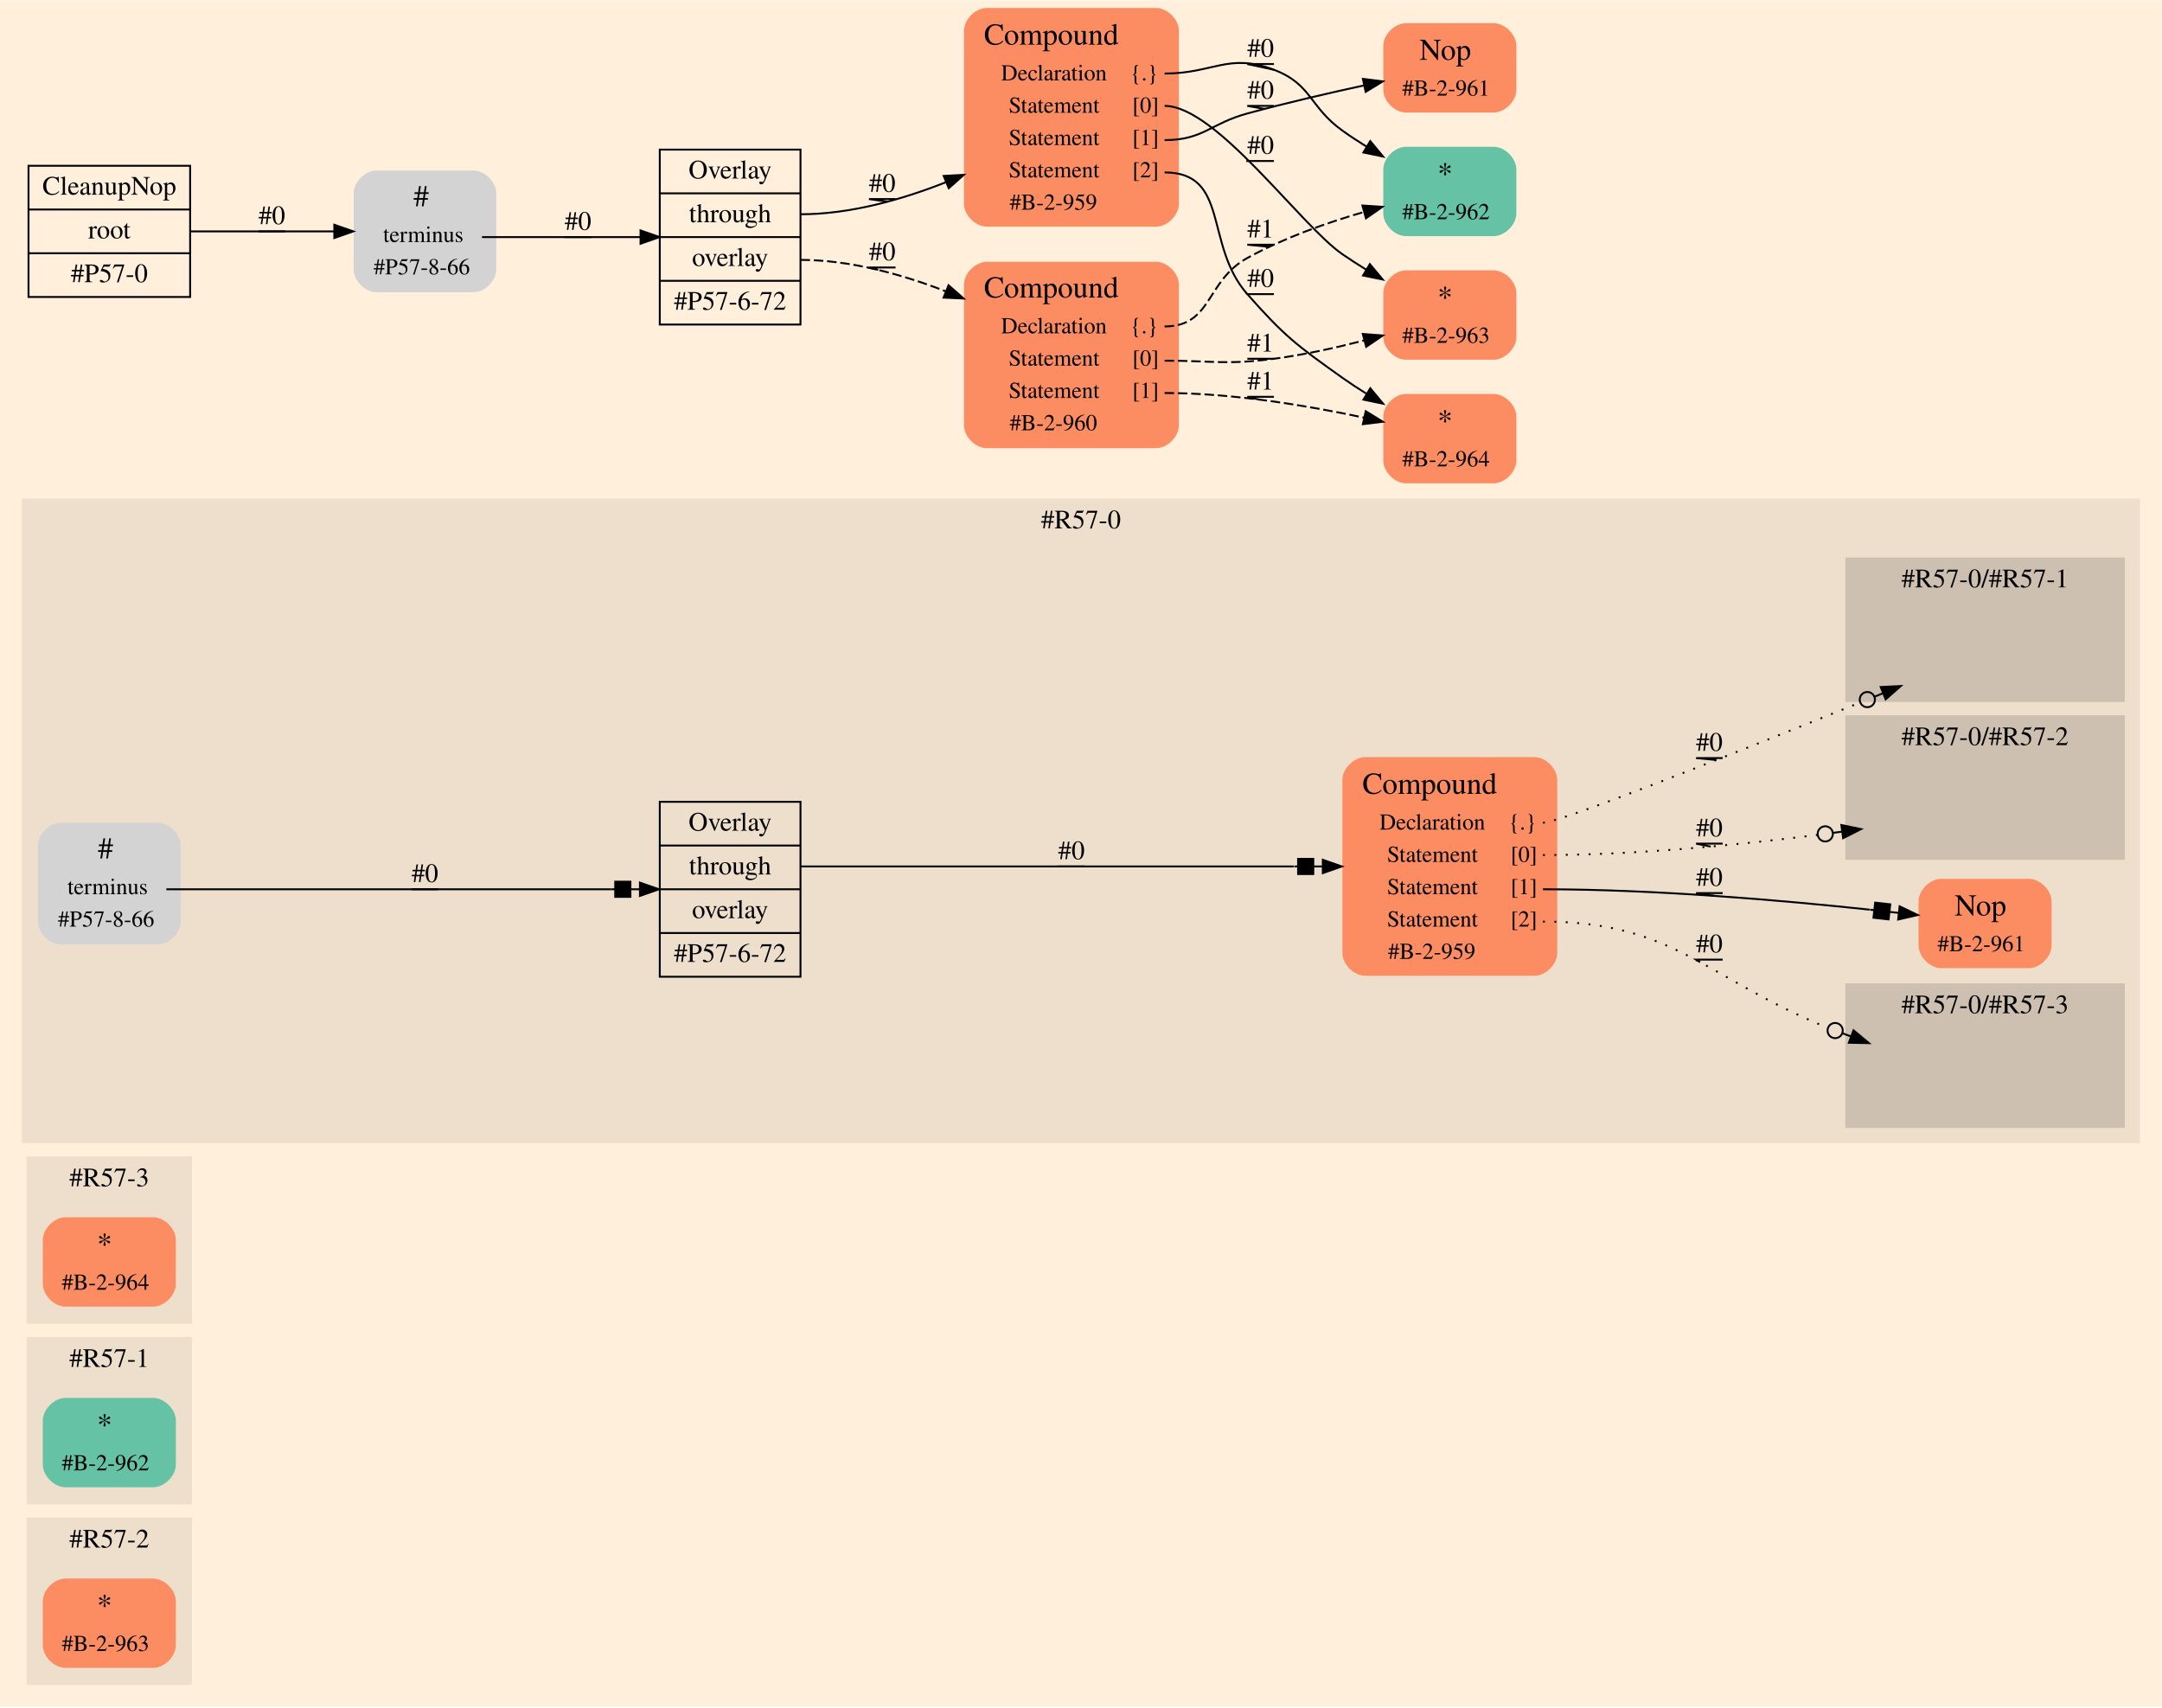
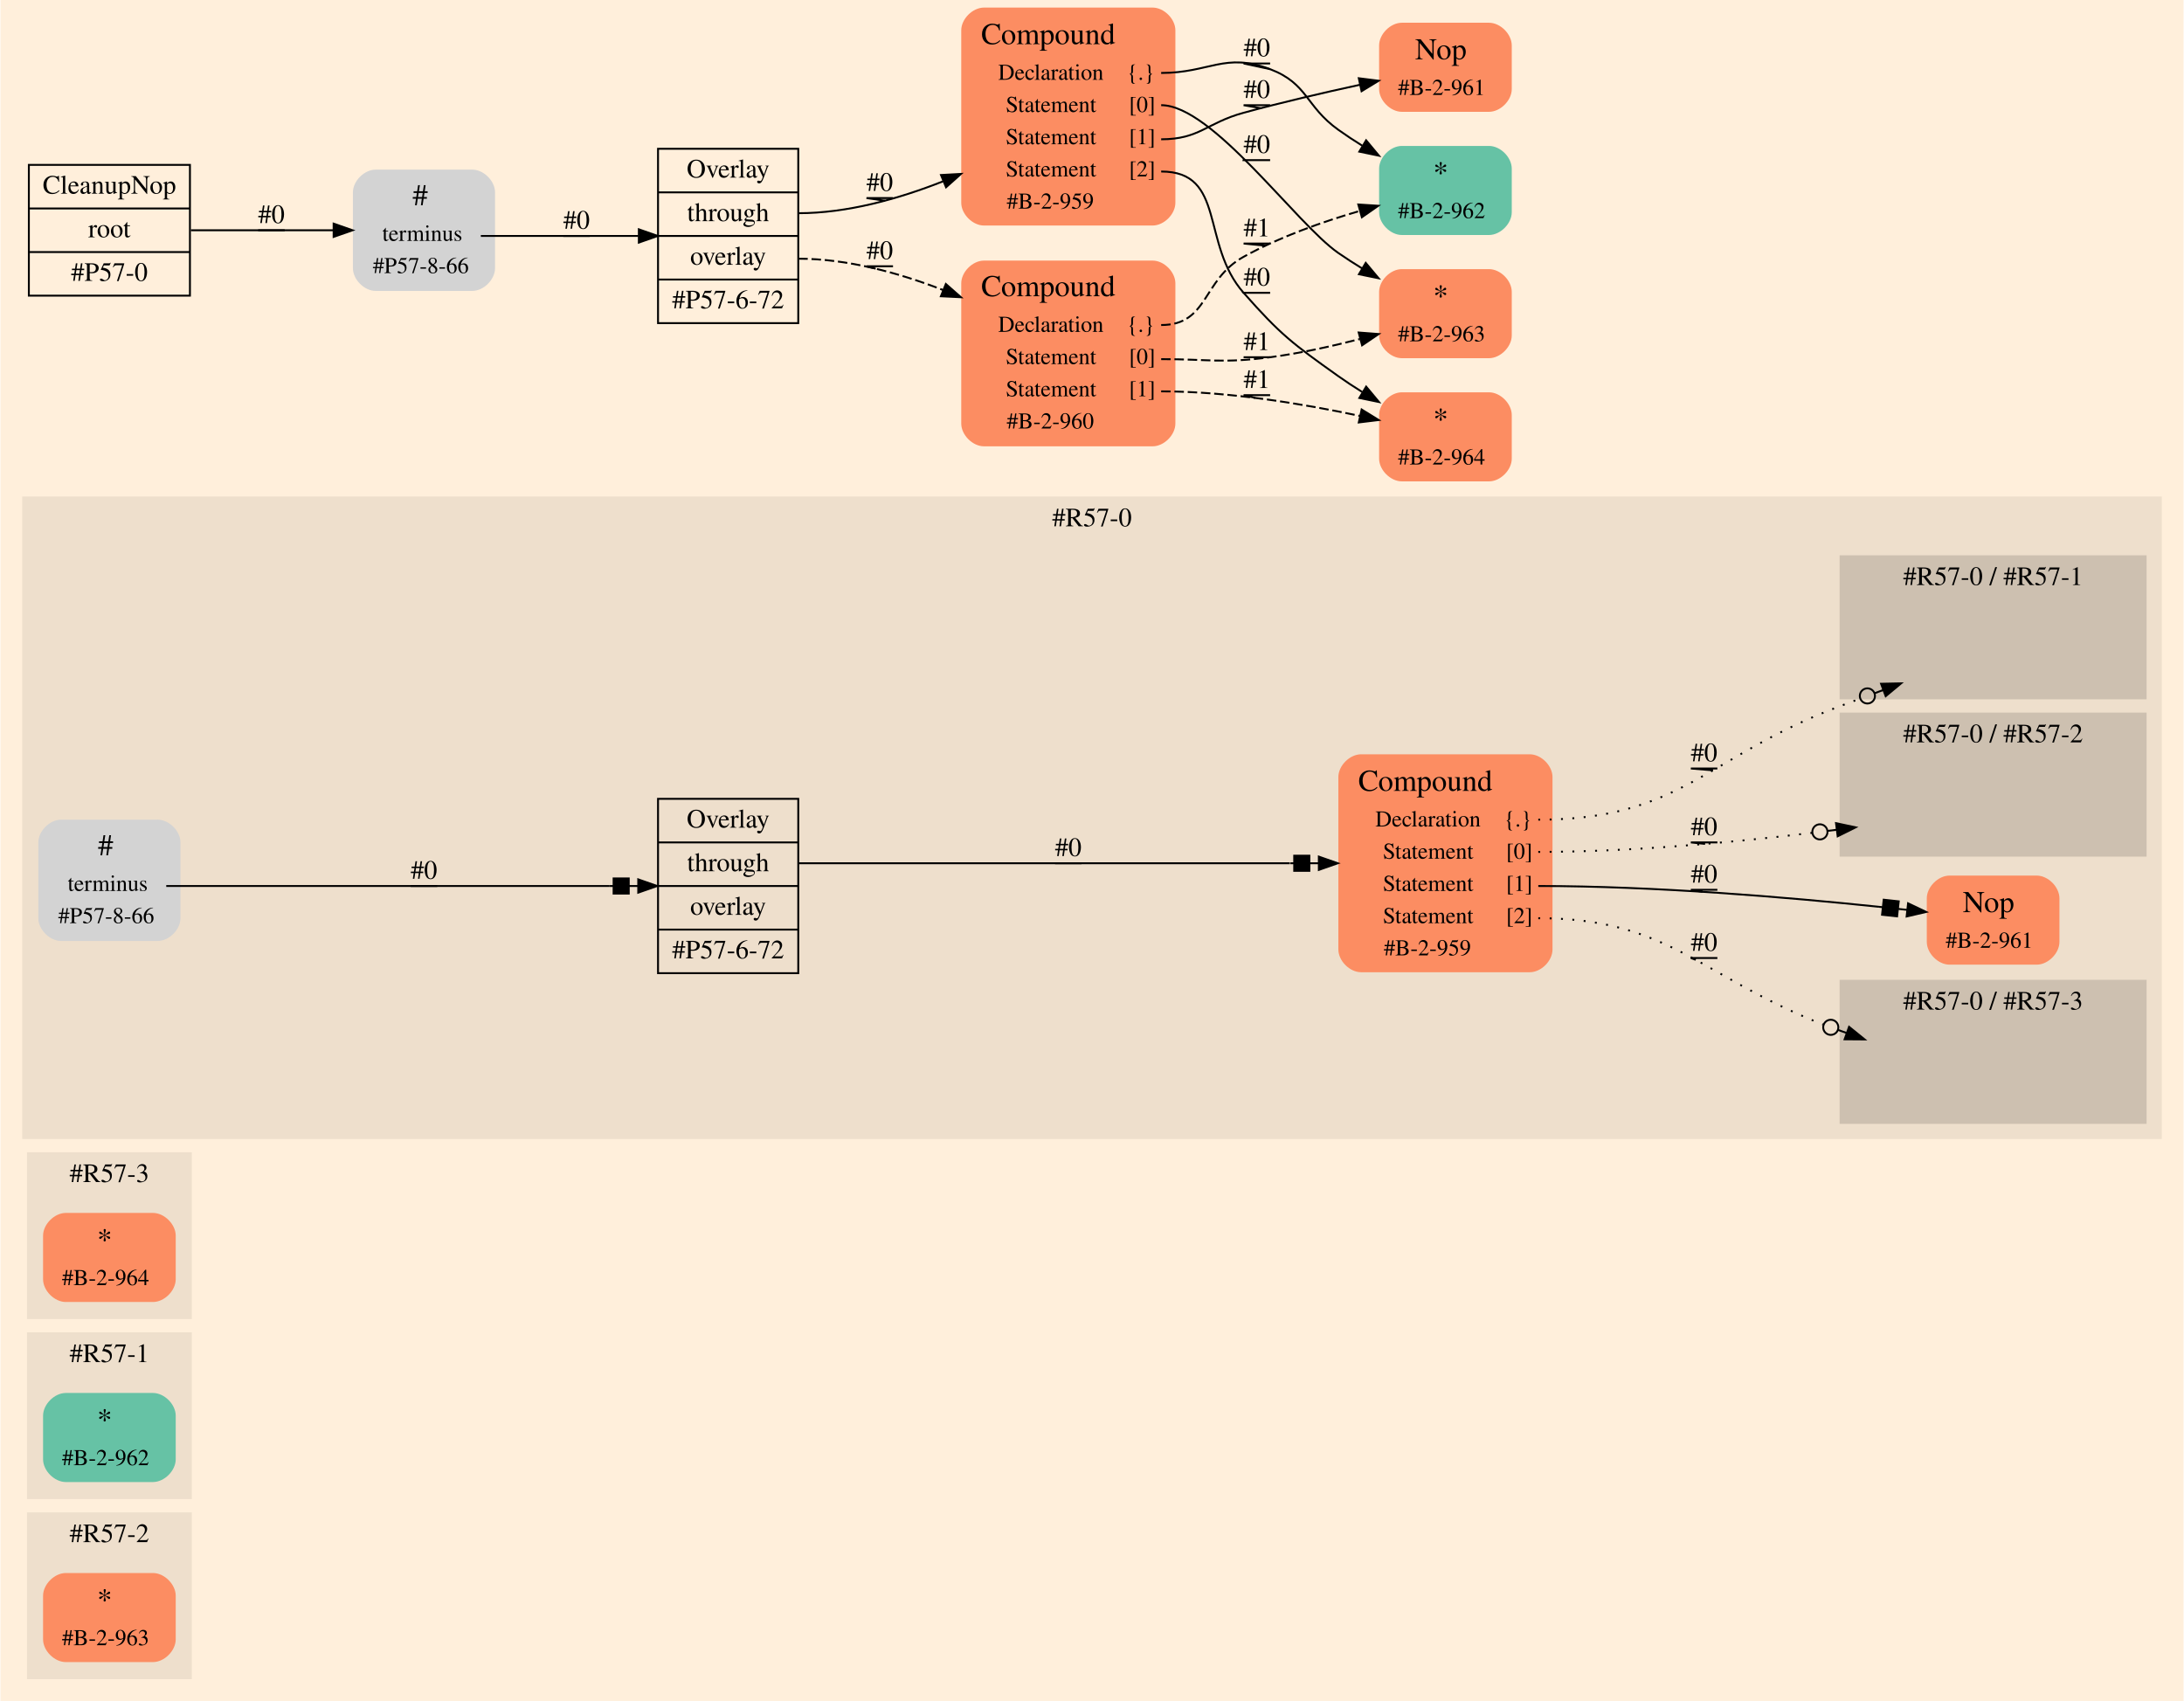
- <svg xmlns="http://www.w3.org/2000/svg" width="1008pt" height="796pt" viewBox="0.00 0.00 1008.00 795.67">
-   <g id="graph0" class="graph" transform="scale(.8865 .8865) rotate(0) translate(4 893.5)">
-     <polygon fill="#ffefdb" stroke="transparent" points="-4,4 -4,-893.5 1133,-893.5 1133,4 -4,4" />
+ <svg xmlns="http://www.w3.org/2000/svg" width="1008pt" height="785pt" viewBox="0.00 0.00 1008.00 785.31">
+   <g id="graph0" class="graph" transform="scale(.875 .875) rotate(0) translate(4 893.5)">
+     <polygon fill="#ffefdb" stroke="transparent" points="-4,4 -4,-893.5 1148,-893.5 1148,4 -4,4" />
    <g id="clust1" class="cluster">
      <polygon fill="#eedfcc" stroke="#eedfcc" points="10.5,-8 10.5,-95 96.5,-95 96.5,-8 10.5,-8" />
      <text text-anchor="middle" x="53.5" y="-79.8" font-family="Times,serif" font-size="14.00" fill="#000000">#R57-2</text>
    </g>
    <g id="clust2" class="cluster">
      <polygon fill="#eedfcc" stroke="#eedfcc" points="10.5,-103 10.5,-190 96.5,-190 96.5,-103 10.5,-103" />
      <text text-anchor="middle" x="53.5" y="-174.8" font-family="Times,serif" font-size="14.00" fill="#000000">#R57-1</text>
    </g>
    <g id="clust3" class="cluster">
      <polygon fill="#eedfcc" stroke="#eedfcc" points="10.5,-198 10.5,-285 96.5,-285 96.5,-198 10.5,-198" />
      <text text-anchor="middle" x="53.5" y="-269.8" font-family="Times,serif" font-size="14.00" fill="#000000">#R57-3</text>
    </g>
    <g id="clust4" class="cluster">
-       <polygon fill="#eedfcc" stroke="#eedfcc" points="8,-293 8,-631 1121,-631 1121,-293 8,-293" />
-       <text text-anchor="middle" x="564.5" y="-615.8" font-family="Times,serif" font-size="14.00" fill="#000000">#R57-0</text>
+       <polygon fill="#eedfcc" stroke="#eedfcc" points="8,-293 8,-631 1136,-631 1136,-293 8,-293" />
+       <text text-anchor="middle" x="572" y="-615.8" font-family="Times,serif" font-size="14.00" fill="#000000">#R57-0</text>
    </g>
    <g id="clust5" class="cluster">
-       <polygon fill="#cdc0b0" stroke="#cdc0b0" points="967,-301 967,-376 1113,-376 1113,-301 967,-301" />
-       <text text-anchor="middle" x="1040" y="-360.8" font-family="Times,serif" font-size="14.00" fill="#000000">#R57-0/#R57-3</text>
+       <polygon fill="#cdc0b0" stroke="#cdc0b0" points="967,-301 967,-376 1128,-376 1128,-301 967,-301" />
+       <text text-anchor="middle" x="1047.5" y="-360.8" font-family="Times,serif" font-size="14.00" fill="#000000">#R57-0 / #R57-3</text>
    </g>
    <g id="clust6" class="cluster">
-       <polygon fill="#cdc0b0" stroke="#cdc0b0" points="967,-525 967,-600 1113,-600 1113,-525 967,-525" />
-       <text text-anchor="middle" x="1040" y="-584.8" font-family="Times,serif" font-size="14.00" fill="#000000">#R57-0/#R57-1</text>
+       <polygon fill="#cdc0b0" stroke="#cdc0b0" points="967,-525 967,-600 1128,-600 1128,-525 967,-525" />
+       <text text-anchor="middle" x="1047.5" y="-584.8" font-family="Times,serif" font-size="14.00" fill="#000000">#R57-0 / #R57-1</text>
    </g>
    <g id="clust7" class="cluster">
-       <polygon fill="#cdc0b0" stroke="#cdc0b0" points="967,-442 967,-517 1113,-517 1113,-442 967,-442" />
-       <text text-anchor="middle" x="1040" y="-501.8" font-family="Times,serif" font-size="14.00" fill="#000000">#R57-0/#R57-2</text>
+       <polygon fill="#cdc0b0" stroke="#cdc0b0" points="967,-442 967,-517 1128,-517 1128,-442 967,-442" />
+       <text text-anchor="middle" x="1047.5" y="-501.8" font-family="Times,serif" font-size="14.00" fill="#000000">#R57-0 / #R57-2</text>
    </g>
    <g id="node1" class="node">
      <path fill="#fc8d62" stroke="transparent" d="M76.5,-63.5C76.5,-63.5 30.5,-63.5 30.5,-63.5 24.5,-63.5 18.5,-57.5 18.5,-51.5 18.5,-51.5 18.5,-28.5 18.5,-28.5 18.5,-22.5 24.5,-16.5 30.5,-16.5 30.5,-16.5 76.5,-16.5 76.5,-16.5 82.5,-16.5 88.5,-22.5 88.5,-28.5 88.5,-28.5 88.5,-51.5 88.5,-51.5 88.5,-57.5 82.5,-63.5 76.5,-63.5" />
      <text text-anchor="start" x="47" y="-44.2" font-family="Times,serif" font-size="16.00" fill="#000000">*</text>
      <text text-anchor="start" x="28.5" y="-25.4" font-family="Times,serif" font-size="12.00" fill="#000000">#B-2-963</text>
    </g>
    <g id="node2" class="node">
      <path fill="#66c2a5" stroke="transparent" d="M76.5,-158.5C76.5,-158.5 30.5,-158.5 30.5,-158.5 24.5,-158.5 18.5,-152.5 18.5,-146.5 18.5,-146.5 18.5,-123.5 18.5,-123.5 18.5,-117.5 24.5,-111.5 30.5,-111.5 30.5,-111.5 76.5,-111.5 76.5,-111.5 82.5,-111.5 88.5,-117.5 88.5,-123.5 88.5,-123.5 88.5,-146.5 88.5,-146.5 88.5,-152.5 82.5,-158.5 76.5,-158.5" />
      <text text-anchor="start" x="47" y="-139.2" font-family="Times,serif" font-size="16.00" fill="#000000">*</text>
      <text text-anchor="start" x="28.5" y="-120.4" font-family="Times,serif" font-size="12.00" fill="#000000">#B-2-962</text>
    </g>
    <g id="node3" class="node">
      <path fill="#fc8d62" stroke="transparent" d="M76.5,-253.5C76.5,-253.5 30.5,-253.5 30.5,-253.5 24.5,-253.5 18.5,-247.5 18.5,-241.5 18.5,-241.5 18.5,-218.5 18.5,-218.5 18.5,-212.5 24.5,-206.5 30.5,-206.5 30.5,-206.5 76.5,-206.5 76.5,-206.5 82.5,-206.5 88.5,-212.5 88.5,-218.5 88.5,-218.5 88.5,-241.5 88.5,-241.5 88.5,-247.5 82.5,-253.5 76.5,-253.5" />
      <text text-anchor="start" x="47" y="-234.2" font-family="Times,serif" font-size="16.00" fill="#000000">*</text>
      <text text-anchor="start" x="28.5" y="-215.4" font-family="Times,serif" font-size="12.00" fill="#000000">#B-2-964</text>
    </g>
    <g id="node4" class="node">
-       <path fill="#fc8d62" stroke="transparent" d="M1063,-431.5C1063,-431.5 1017,-431.5 1017,-431.5 1011,-431.5 1005,-425.5 1005,-419.5 1005,-419.5 1005,-396.5 1005,-396.5 1005,-390.5 1011,-384.5 1017,-384.5 1017,-384.5 1063,-384.5 1063,-384.5 1069,-384.5 1075,-390.5 1075,-396.5 1075,-396.5 1075,-419.5 1075,-419.5 1075,-425.5 1069,-431.5 1063,-431.5" />
-       <text text-anchor="start" x="1024" y="-412.2" font-family="Times,serif" font-size="16.00" fill="#000000">Nop</text>
-       <text text-anchor="start" x="1015" y="-393.4" font-family="Times,serif" font-size="12.00" fill="#000000">#B-2-961</text>
+       <path fill="#fc8d62" stroke="transparent" d="M1070.5,-431.5C1070.5,-431.5 1024.5,-431.5 1024.5,-431.5 1018.5,-431.5 1012.5,-425.5 1012.5,-419.5 1012.5,-419.5 1012.5,-396.5 1012.5,-396.5 1012.5,-390.5 1018.5,-384.5 1024.5,-384.5 1024.5,-384.5 1070.5,-384.5 1070.5,-384.5 1076.5,-384.5 1082.5,-390.5 1082.5,-396.5 1082.5,-396.5 1082.5,-419.5 1082.5,-419.5 1082.5,-425.5 1076.5,-431.5 1070.5,-431.5" />
+       <text text-anchor="start" x="1031.5" y="-412.2" font-family="Times,serif" font-size="16.00" fill="#000000">Nop</text>
+       <text text-anchor="start" x="1022.5" y="-393.4" font-family="Times,serif" font-size="12.00" fill="#000000">#B-2-961</text>
    </g>
    <g id="node5" class="node">
      <path fill="#fc8d62" stroke="transparent" d="M803,-495.5C803,-495.5 714,-495.5 714,-495.5 708,-495.5 702,-489.5 702,-483.5 702,-483.5 702,-392.5 702,-392.5 702,-386.5 708,-380.5 714,-380.5 714,-380.5 803,-380.5 803,-380.5 809,-380.5 815,-386.5 815,-392.5 815,-392.5 815,-483.5 815,-483.5 815,-489.5 809,-495.5 803,-495.5" />
      <text text-anchor="start" x="712.5" y="-476.2" font-family="Times,serif" font-size="16.00" fill="#000000">Compound</text>
      <text text-anchor="start" x="721.5" y="-457.4" font-family="Times,serif" font-size="12.00" fill="#000000">Declaration</text>
      <text text-anchor="start" x="789.5" y="-457.4" font-family="Times,serif" font-size="12.00" fill="#000000">{.}</text>
      <text text-anchor="start" x="725.5" y="-440.4" font-family="Times,serif" font-size="12.00" fill="#000000">Statement</text>
      <text text-anchor="start" x="790.5" y="-440.4" font-family="Times,serif" font-size="12.00" fill="#000000">[0]</text>
      <text text-anchor="start" x="725.5" y="-423.4" font-family="Times,serif" font-size="12.00" fill="#000000">Statement</text>
      <text text-anchor="start" x="790.5" y="-423.4" font-family="Times,serif" font-size="12.00" fill="#000000">[1]</text>
      <text text-anchor="start" x="725.5" y="-406.4" font-family="Times,serif" font-size="12.00" fill="#000000">Statement</text>
      <text text-anchor="start" x="790.5" y="-406.4" font-family="Times,serif" font-size="12.00" fill="#000000">[2]</text>
      <text text-anchor="start" x="726" y="-389.4" font-family="Times,serif" font-size="12.00" fill="#000000">#B-2-959</text>
    </g>
    <g id="edge14" class="edge">
-       <path fill="none" stroke="#000000" d="M807.5,-426C866.049,-426 932.644,-420.256 979.511,-415.257" />
-       <polygon fill="#000000" stroke="#000000" points="995.066,-417.039 1004.615,-412.449 994.288,-410.083 995.066,-417.039" />
-       <polyline fill="none" stroke="#000000" points="994.677,-413.561 989.708,-414.117 " />
-       <polygon fill="#000000" stroke="#000000" points="989.264,-410.142 990.153,-418.092 982.202,-418.981 981.313,-411.031 989.264,-410.142" />
-       <polyline fill="none" stroke="#000000" points="981.758,-415.006 979.77,-415.228 " />
+       <path fill="none" stroke="#000000" d="M807.5,-426C868.878,-426 938.838,-420.074 987.323,-415.022" />
+       <polygon fill="#000000" stroke="#000000" points="1002.622,-416.875 1012.184,-412.311 1001.863,-409.916 1002.622,-416.875" />
+       <polyline fill="none" stroke="#000000" points="1002.243,-413.395 997.272,-413.937 " />
+       <polygon fill="#000000" stroke="#000000" points="996.838,-409.961 997.706,-417.914 989.753,-418.781 988.886,-410.828 996.838,-409.961" />
+       <polyline fill="none" stroke="#000000" points="989.319,-414.804 987.331,-415.021 " />
      <text text-anchor="middle" x="895" y="-427.8" font-family="Times,serif" font-size="14.00" fill="#000000">#0</text>
-       <polyline fill="none" stroke="#000000" points="902,-424 888,-424 897.93,-422.5 " />
+       <polyline fill="none" stroke="#000000" points="902,-424 888,-424 894.163,-422.935 " />
    </g>
    <g id="node8" class="node">
</g>
    <g id="edge15" class="edge">
-       <path fill="none" stroke="#000000" stroke-dasharray="1,5" d="M807.5,-409C876.138,-409 892.443,-379.659 957.197,-353.16" />
-       <polygon fill="#000000" stroke="#000000" points="970.808,-351.83 978.96,-345.063 968.367,-345.269 970.808,-351.83" />
-       <polyline fill="none" stroke="#000000" points="969.587,-348.55 964.901,-350.293 " />
-       <ellipse fill="none" stroke="#000000" cx="961.152" cy="-351.688" rx="4" ry="4" />
-       <text text-anchor="middle" x="895" y="-392.8" font-family="Times,serif" font-size="14.00" fill="#000000">#0</text>
-       <polyline fill="none" stroke="#000000" points="902,-389 888,-389 890.126,-387.675 " />
+       <path fill="none" stroke="#000000" stroke-dasharray="1,5" d="M807.5,-409C876.138,-409 892.19,-378.893 957.695,-352.922" />
+       <polygon fill="#000000" stroke="#000000" points="971.491,-351.699 979.725,-345.033 969.13,-345.109 971.491,-351.699" />
+       <polyline fill="none" stroke="#000000" points="970.311,-348.404 965.603,-350.09 " />
+       <ellipse fill="none" stroke="#000000" cx="961.837" cy="-351.438" rx="4" ry="4" />
+       <text text-anchor="middle" x="895" y="-391.8" font-family="Times,serif" font-size="14.00" fill="#000000">#0</text>
+       <polyline fill="none" stroke="#000000" points="902,-388 888,-388 890.594,-387.054 " />
    </g>
    <g id="node9" class="node">
</g>
    <g id="edge12" class="edge">
-       <path fill="none" stroke="#000000" stroke-dasharray="1,5" d="M807.5,-461C816.34,-461 908.599,-497.659 974.197,-524.184" />
-       <polygon fill="#000000" stroke="#000000" points="985.102,-532.382 995.685,-532.895 987.732,-525.895 985.102,-532.382" />
-       <polyline fill="none" stroke="#000000" points="986.418,-529.138 981.784,-527.26 " />
-       <ellipse fill="none" stroke="#000000" cx="978.077" cy="-525.757" rx="4" ry="4" />
-       <text text-anchor="middle" x="895" y="-498.8" font-family="Times,serif" font-size="14.00" fill="#000000">#0</text>
-       <polyline fill="none" stroke="#000000" points="902,-495 888,-495 898.667,-493.995 " />
+       <path fill="none" stroke="#000000" stroke-dasharray="1,5" d="M807.5,-461C883.239,-461 896.07,-494.442 967,-521 970.391,-522.27 973.864,-523.569 977.371,-524.88" />
+       <polygon fill="#000000" stroke="#000000" points="988.37,-532.721 998.963,-532.939 990.818,-526.163 988.37,-532.721" />
+       <polyline fill="none" stroke="#000000" points="989.594,-529.442 984.91,-527.694 " />
+       <ellipse fill="none" stroke="#000000" cx="981.163" cy="-526.295" rx="4" ry="4" />
+       <text text-anchor="middle" x="895" y="-491.8" font-family="Times,serif" font-size="14.00" fill="#000000">#0</text>
+       <polyline fill="none" stroke="#000000" points="902,-488 888,-488 899.674,-487.036 " />
    </g>
    <g id="node10" class="node">
</g>
    <g id="edge13" class="edge">
-       <path fill="none" stroke="#000000" stroke-dasharray="1,5" d="M807.5,-444C855.348,-444 908.444,-449.092 951.803,-454.585" />
-       <polygon fill="#000000" stroke="#000000" points="964.419,-459.796 974.794,-457.648 965.344,-452.858 964.419,-459.796" />
-       <polyline fill="none" stroke="#000000" points="964.881,-456.327 959.925,-455.667 " />
-       <ellipse fill="none" stroke="#000000" cx="955.96" cy="-455.138" rx="4" ry="4" />
-       <text text-anchor="middle" x="895" y="-453.8" font-family="Times,serif" font-size="14.00" fill="#000000">#0</text>
-       <polyline fill="none" stroke="#000000" points="902,-450 888,-450 895.715,-448.455 " />
+       <path fill="none" stroke="#000000" stroke-dasharray="1,5" d="M807.5,-444C855.22,-444 908.013,-448.756 951.906,-454.033" />
+       <polygon fill="#000000" stroke="#000000" points="964.597,-459.166 974.957,-456.948 965.475,-452.221 964.597,-459.166" />
+       <polyline fill="none" stroke="#000000" points="965.036,-455.694 960.076,-455.066 " />
+       <ellipse fill="none" stroke="#000000" cx="956.107" cy="-454.565" rx="4" ry="4" />
+       <text text-anchor="middle" x="895" y="-452.8" font-family="Times,serif" font-size="14.00" fill="#000000">#0</text>
+       <polyline fill="none" stroke="#000000" points="902,-449 888,-449 895.513,-448.192 " />
    </g>
    <g id="node6" class="node">
      <path fill="#d3d3d3" stroke="transparent" d="M79,-461C79,-461 28,-461 28,-461 22,-461 16,-455 16,-449 16,-449 16,-409 16,-409 16,-403 22,-397 28,-397 28,-397 79,-397 79,-397 85,-397 91,-403 91,-409 91,-409 91,-449 91,-449 91,-455 85,-461 79,-461" />
      <text text-anchor="start" x="47.5" y="-442.2" font-family="Times,serif" font-size="16.00" fill="#000000">#</text>
      <text text-anchor="start" x="31.5" y="-423.4" font-family="Times,serif" font-size="12.00" fill="#000000">terminus</text>
      <text text-anchor="start" x="26.5" y="-406.4" font-family="Times,serif" font-size="12.00" fill="#000000">#P57-8-66</text>
    </g>
    <g id="node7" class="node">
      <polygon fill="#eedfcc" stroke="#000000" points="343,-380 343,-472 417,-472 417,-380 343,-380" />
      <text text-anchor="middle" x="380" y="-456.8" font-family="Times,serif" font-size="14.00" fill="#000000">Overlay</text>
      <polyline fill="none" stroke="#000000" points="343,-449 417,-449 " />
      <text text-anchor="middle" x="380" y="-433.8" font-family="Times,serif" font-size="14.00" fill="#000000">through</text>
      <polyline fill="none" stroke="#000000" points="343,-426 417,-426 " />
      <text text-anchor="middle" x="380" y="-410.8" font-family="Times,serif" font-size="14.00" fill="#000000">overlay</text>
      <polyline fill="none" stroke="#000000" points="343,-403 417,-403 " />
      <text text-anchor="middle" x="380" y="-387.8" font-family="Times,serif" font-size="14.00" fill="#000000">#P57-6-72</text>
    </g>
    <g id="edge16" class="edge">
      <path fill="none" stroke="#000000" d="M83.5,-426C164.297,-426 257.478,-426 317.484,-426" />
      <polygon fill="#000000" stroke="#000000" points="332.556,-429.5 342.556,-426 332.556,-422.5 332.556,-429.5" />
      <polyline fill="none" stroke="#000000" points="332.556,-426 327.556,-426 " />
      <polygon fill="#000000" stroke="#000000" points="327.556,-422 327.556,-430 319.556,-430 319.556,-422 327.556,-422" />
      <polyline fill="none" stroke="#000000" points="319.556,-426 317.556,-426 " />
      <text text-anchor="middle" x="219.5" y="-429.8" font-family="Times,serif" font-size="14.00" fill="#000000">#0</text>
      <polyline fill="none" stroke="#000000" points="226.5,-426 212.5,-426 219.244,-426 " />
    </g>
    <g id="edge17" class="edge">
      <path fill="none" stroke="#000000" d="M417,-438C505.651,-438 607.247,-438 676.422,-438" />
      <polygon fill="#000000" stroke="#000000" points="691.701,-441.5 701.701,-438 691.701,-434.5 691.701,-441.5" />
      <polyline fill="none" stroke="#000000" points="691.701,-438 686.701,-438 " />
      <polygon fill="#000000" stroke="#000000" points="686.701,-434 686.701,-442 678.701,-442 678.701,-434 686.701,-434" />
      <polyline fill="none" stroke="#000000" points="678.701,-438 676.701,-438 " />
      <text text-anchor="middle" x="559.5" y="-441.8" font-family="Times,serif" font-size="14.00" fill="#000000">#0</text>
      <polyline fill="none" stroke="#000000" points="566.5,-438 552.5,-438 559.291,-438 " />
    </g>
    <g id="node11" class="node">
      <polygon fill="#ffefdb" stroke="#000000" points="11,-737.5 11,-806.5 96,-806.5 96,-737.5 11,-737.5" />
      <text text-anchor="middle" x="53.5" y="-791.3" font-family="Times,serif" font-size="14.00" fill="#000000">CleanupNop</text>
      <polyline fill="none" stroke="#000000" points="11,-783.5 96,-783.5 " />
      <text text-anchor="middle" x="53.5" y="-768.3" font-family="Times,serif" font-size="14.00" fill="#000000">root</text>
      <polyline fill="none" stroke="#000000" points="11,-760.5 96,-760.5 " />
      <text text-anchor="middle" x="53.5" y="-745.3" font-family="Times,serif" font-size="14.00" fill="#000000">#P57-0</text>
    </g>
    <g id="node12" class="node">
      <path fill="#d3d3d3" stroke="transparent" d="M245,-804C245,-804 194,-804 194,-804 188,-804 182,-798 182,-792 182,-792 182,-752 182,-752 182,-746 188,-740 194,-740 194,-740 245,-740 245,-740 251,-740 257,-746 257,-752 257,-752 257,-792 257,-792 257,-798 251,-804 245,-804" />
      <text text-anchor="start" x="213.5" y="-785.2" font-family="Times,serif" font-size="16.00" fill="#000000">#</text>
      <text text-anchor="start" x="197.5" y="-766.4" font-family="Times,serif" font-size="12.00" fill="#000000">terminus</text>
      <text text-anchor="start" x="192.5" y="-749.4" font-family="Times,serif" font-size="12.00" fill="#000000">#P57-8-66</text>
    </g>
    <g id="edge1" class="edge">
      <path fill="none" stroke="#000000" d="M96.5,-772C121.314,-772 148.944,-772 171.721,-772" />
      <polygon fill="#000000" stroke="#000000" points="171.817,-775.5 181.817,-772 171.817,-768.5 171.817,-775.5" />
      <text text-anchor="middle" x="139" y="-775.8" font-family="Times,serif" font-size="14.00" fill="#000000">#0</text>
      <polyline fill="none" stroke="#000000" points="146,-772 132,-772 139.083,-772 " />
    </g>
    <g id="node13" class="node">
      <polygon fill="#ffefdb" stroke="#000000" points="343,-723 343,-815 417,-815 417,-723 343,-723" />
      <text text-anchor="middle" x="380" y="-799.8" font-family="Times,serif" font-size="14.00" fill="#000000">Overlay</text>
      <polyline fill="none" stroke="#000000" points="343,-792 417,-792 " />
      <text text-anchor="middle" x="380" y="-776.8" font-family="Times,serif" font-size="14.00" fill="#000000">through</text>
      <polyline fill="none" stroke="#000000" points="343,-769 417,-769 " />
      <text text-anchor="middle" x="380" y="-753.8" font-family="Times,serif" font-size="14.00" fill="#000000">overlay</text>
      <polyline fill="none" stroke="#000000" points="343,-746 417,-746 " />
      <text text-anchor="middle" x="380" y="-730.8" font-family="Times,serif" font-size="14.00" fill="#000000">#P57-6-72</text>
    </g>
    <g id="edge2" class="edge">
      <path fill="none" stroke="#000000" d="M249.5,-769C277.056,-769 307.884,-769 332.656,-769" />
      <polygon fill="#000000" stroke="#000000" points="332.875,-772.5 342.875,-769 332.874,-765.5 332.875,-772.5" />
      <text text-anchor="middle" x="300" y="-772.8" font-family="Times,serif" font-size="14.00" fill="#000000">#0</text>
      <polyline fill="none" stroke="#000000" points="307,-769 293,-769 300.092,-769 " />
    </g>
    <g id="node14" class="node">
      <path fill="#fc8d62" stroke="transparent" d="M604,-889.5C604,-889.5 515,-889.5 515,-889.5 509,-889.5 503,-883.5 503,-877.5 503,-877.5 503,-786.5 503,-786.5 503,-780.5 509,-774.5 515,-774.5 515,-774.5 604,-774.5 604,-774.5 610,-774.5 616,-780.5 616,-786.5 616,-786.5 616,-877.5 616,-877.5 616,-883.5 610,-889.5 604,-889.5" />
      <text text-anchor="start" x="513.5" y="-870.2" font-family="Times,serif" font-size="16.00" fill="#000000">Compound</text>
      <text text-anchor="start" x="522.5" y="-851.4" font-family="Times,serif" font-size="12.00" fill="#000000">Declaration</text>
      <text text-anchor="start" x="590.5" y="-851.4" font-family="Times,serif" font-size="12.00" fill="#000000">{.}</text>
      <text text-anchor="start" x="526.5" y="-834.4" font-family="Times,serif" font-size="12.00" fill="#000000">Statement</text>
      <text text-anchor="start" x="591.5" y="-834.4" font-family="Times,serif" font-size="12.00" fill="#000000">[0]</text>
      <text text-anchor="start" x="526.5" y="-817.4" font-family="Times,serif" font-size="12.00" fill="#000000">Statement</text>
      <text text-anchor="start" x="591.5" y="-817.4" font-family="Times,serif" font-size="12.00" fill="#000000">[1]</text>
      <text text-anchor="start" x="526.5" y="-800.4" font-family="Times,serif" font-size="12.00" fill="#000000">Statement</text>
      <text text-anchor="start" x="591.5" y="-800.4" font-family="Times,serif" font-size="12.00" fill="#000000">[2]</text>
      <text text-anchor="start" x="527" y="-783.4" font-family="Times,serif" font-size="12.00" fill="#000000">#B-2-959</text>
    </g>
    <g id="edge3" class="edge">
      <path fill="none" stroke="#000000" d="M417,-781C442.866,-781 469.909,-788.541 493.4,-797.823" />
      <polygon fill="#000000" stroke="#000000" points="492.316,-801.162 502.895,-801.744 494.988,-794.692 492.316,-801.162" />
      <text text-anchor="middle" x="460" y="-792.8" font-family="Times,serif" font-size="14.00" fill="#000000">#0</text>
      <polyline fill="none" stroke="#000000" points="467,-789 453,-789 462.729,-787.6 " />
    </g>
    <g id="node19" class="node">
      <path fill="#fc8d62" stroke="transparent" d="M604,-756C604,-756 515,-756 515,-756 509,-756 503,-750 503,-744 503,-744 503,-670 503,-670 503,-664 509,-658 515,-658 515,-658 604,-658 604,-658 610,-658 616,-664 616,-670 616,-670 616,-744 616,-744 616,-750 610,-756 604,-756" />
      <text text-anchor="start" x="513.5" y="-737.2" font-family="Times,serif" font-size="16.00" fill="#000000">Compound</text>
      <text text-anchor="start" x="522.5" y="-718.4" font-family="Times,serif" font-size="12.00" fill="#000000">Declaration</text>
      <text text-anchor="start" x="590.5" y="-718.4" font-family="Times,serif" font-size="12.00" fill="#000000">{.}</text>
      <text text-anchor="start" x="526.5" y="-701.4" font-family="Times,serif" font-size="12.00" fill="#000000">Statement</text>
      <text text-anchor="start" x="591.5" y="-701.4" font-family="Times,serif" font-size="12.00" fill="#000000">[0]</text>
      <text text-anchor="start" x="526.5" y="-684.4" font-family="Times,serif" font-size="12.00" fill="#000000">Statement</text>
      <text text-anchor="start" x="591.5" y="-684.4" font-family="Times,serif" font-size="12.00" fill="#000000">[1]</text>
      <text text-anchor="start" x="527" y="-667.4" font-family="Times,serif" font-size="12.00" fill="#000000">#B-2-960</text>
    </g>
    <g id="edge4" class="edge">
      <path fill="none" stroke="#000000" stroke-dasharray="5,2" d="M417,-757C442.809,-757 469.839,-749.607 493.335,-740.507" />
      <polygon fill="#000000" stroke="#000000" points="494.877,-743.659 502.834,-736.663 492.251,-737.17 494.877,-743.659" />
      <text text-anchor="middle" x="460" y="-756.8" font-family="Times,serif" font-size="14.00" fill="#000000">#0</text>
      <polyline fill="none" stroke="#000000" points="467,-753 453,-753 457.85,-751.739 " />
    </g>
    <g id="node15" class="node">
      <path fill="#66c2a5" stroke="transparent" d="M781.5,-816.5C781.5,-816.5 735.5,-816.5 735.5,-816.5 729.5,-816.5 723.5,-810.5 723.5,-804.5 723.5,-804.5 723.5,-781.5 723.5,-781.5 723.5,-775.5 729.5,-769.5 735.5,-769.5 735.5,-769.5 781.5,-769.5 781.5,-769.5 787.5,-769.5 793.5,-775.5 793.5,-781.5 793.5,-781.5 793.5,-804.5 793.5,-804.5 793.5,-810.5 787.5,-816.5 781.5,-816.5" />
      <text text-anchor="start" x="752" y="-797.2" font-family="Times,serif" font-size="16.00" fill="#000000">*</text>
      <text text-anchor="start" x="733.5" y="-778.4" font-family="Times,serif" font-size="12.00" fill="#000000">#B-2-962</text>
    </g>
    <g id="edge5" class="edge">
      <path fill="none" stroke="#000000" d="M608.5,-855C634.071,-855 642.098,-866.087 666,-857 686.01,-849.392 684.589,-837.456 702,-825 705.974,-822.157 710.222,-819.36 714.537,-816.673" />
      <polygon fill="#000000" stroke="#000000" points="716.652,-819.486 723.423,-811.338 713.048,-813.485 716.652,-819.486" />
      <text text-anchor="middle" x="659" y="-863.8" font-family="Times,serif" font-size="14.00" fill="#000000">#0</text>
      <polyline fill="none" stroke="#000000" points="666,-860 652,-860 666.015,-856.994 " />
    </g>
    <g id="node16" class="node">
      <path fill="#fc8d62" stroke="transparent" d="M781.5,-751.5C781.5,-751.5 735.5,-751.5 735.5,-751.5 729.5,-751.5 723.5,-745.5 723.5,-739.5 723.5,-739.5 723.5,-716.5 723.5,-716.5 723.5,-710.5 729.5,-704.5 735.5,-704.5 735.5,-704.5 781.5,-704.5 781.5,-704.5 787.5,-704.5 793.5,-710.5 793.5,-716.5 793.5,-716.5 793.5,-739.5 793.5,-739.5 793.5,-745.5 787.5,-751.5 781.5,-751.5" />
      <text text-anchor="start" x="752" y="-732.2" font-family="Times,serif" font-size="16.00" fill="#000000">*</text>
      <text text-anchor="start" x="733.5" y="-713.4" font-family="Times,serif" font-size="12.00" fill="#000000">#B-2-963</text>
    </g>
    <g id="edge6" class="edge">
      <path fill="none" stroke="#000000" d="M608.5,-838C635.558,-838 679.749,-775.396 702,-760 705.963,-757.258 710.178,-754.539 714.45,-751.913" />
      <polygon fill="#000000" stroke="#000000" points="716.442,-754.8 723.238,-746.673 712.856,-748.788 716.442,-754.8" />
      <text text-anchor="middle" x="659" y="-812.8" font-family="Times,serif" font-size="14.00" fill="#000000">#0</text>
      <polyline fill="none" stroke="#000000" points="666,-809 652,-809 652.2,-809.655 " />
    </g>
    <g id="node17" class="node">
      <path fill="#fc8d62" stroke="transparent" d="M781.5,-881.5C781.5,-881.5 735.5,-881.5 735.5,-881.5 729.5,-881.5 723.5,-875.5 723.5,-869.5 723.5,-869.5 723.5,-846.5 723.5,-846.5 723.5,-840.5 729.5,-834.5 735.5,-834.5 735.5,-834.5 781.5,-834.5 781.5,-834.5 787.5,-834.5 793.5,-840.5 793.5,-846.5 793.5,-846.5 793.5,-869.5 793.5,-869.5 793.5,-875.5 787.5,-881.5 781.5,-881.5" />
      <text text-anchor="start" x="742.5" y="-862.2" font-family="Times,serif" font-size="16.00" fill="#000000">Nop</text>
      <text text-anchor="start" x="733.5" y="-843.4" font-family="Times,serif" font-size="12.00" fill="#000000">#B-2-961</text>
    </g>
    <g id="edge7" class="edge">
      <path fill="none" stroke="#000000" d="M608.5,-820C628.81,-820 632.407,-828.651 652,-834 671.993,-839.458 694.337,-844.632 713.376,-848.769" />
      <polygon fill="#000000" stroke="#000000" points="712.777,-852.22 723.289,-850.895 714.245,-845.376 712.777,-852.22" />
      <text text-anchor="middle" x="659" y="-841.8" font-family="Times,serif" font-size="14.00" fill="#000000">#0</text>
      <polyline fill="none" stroke="#000000" points="666,-838 652,-838 661.04,-836.409 " />
    </g>
    <g id="node18" class="node">
      <path fill="#fc8d62" stroke="transparent" d="M781.5,-686.5C781.5,-686.5 735.5,-686.5 735.5,-686.5 729.5,-686.5 723.5,-680.5 723.5,-674.5 723.5,-674.5 723.5,-651.5 723.5,-651.5 723.5,-645.5 729.5,-639.5 735.5,-639.5 735.5,-639.5 781.5,-639.5 781.5,-639.5 787.5,-639.5 793.5,-645.5 793.5,-651.5 793.5,-651.5 793.5,-674.5 793.5,-674.5 793.5,-680.5 787.5,-686.5 781.5,-686.5" />
      <text text-anchor="start" x="752" y="-667.2" font-family="Times,serif" font-size="16.00" fill="#000000">*</text>
      <text text-anchor="start" x="733.5" y="-648.4" font-family="Times,serif" font-size="12.00" fill="#000000">#B-2-964</text>
    </g>
    <g id="edge8" class="edge">
      <path fill="none" stroke="#000000" d="M608.5,-803C642.893,-803 629.243,-764.787 652,-739 671.587,-716.805 677.882,-712.163 702,-695 705.981,-692.167 710.234,-689.376 714.552,-686.694" />
      <polygon fill="#000000" stroke="#000000" points="716.665,-689.508 723.441,-681.363 713.065,-683.505 716.665,-689.508" />
      <text text-anchor="middle" x="659" y="-742.8" font-family="Times,serif" font-size="14.00" fill="#000000">#0</text>
      <polyline fill="none" stroke="#000000" points="666,-739 652,-739 652.115,-738.87 " />
    </g>
    <g id="edge9" class="edge">
      <path fill="none" stroke="#000000" stroke-dasharray="5,2" d="M608.5,-722C633.595,-722 630.03,-745.871 652,-758 671.007,-768.493 693.672,-776.487 713.198,-782.168" />
      <polygon fill="#000000" stroke="#000000" points="712.514,-785.611 723.087,-784.929 714.396,-778.869 712.514,-785.611" />
      <text text-anchor="middle" x="659" y="-768.8" font-family="Times,serif" font-size="14.00" fill="#000000">#1</text>
      <polyline fill="none" stroke="#000000" points="666,-765 652,-765 663.505,-763.864 " />
    </g>
    <g id="edge10" class="edge">
      <path fill="none" stroke="#000000" stroke-dasharray="5,2" d="M608.5,-704C634.059,-704 640.658,-701.673 666,-705 681.597,-707.048 698.366,-710.746 713.285,-714.587" />
      <polygon fill="#000000" stroke="#000000" points="712.717,-718.058 723.281,-717.25 714.519,-711.294 712.717,-718.058" />
      <text text-anchor="middle" x="659" y="-708.8" font-family="Times,serif" font-size="14.00" fill="#000000">#1</text>
      <polyline fill="none" stroke="#000000" points="666,-705 652,-705 666.023,-705.003 " />
    </g>
    <g id="edge11" class="edge">
      <path fill="none" stroke="#000000" stroke-dasharray="5,2" d="M608.5,-687C644.005,-687 683.65,-680.363 713.262,-674.069" />
      <polygon fill="#000000" stroke="#000000" points="714.277,-677.43 723.294,-671.869 712.777,-670.592 714.277,-677.43" />
      <text text-anchor="middle" x="659" y="-688.8" font-family="Times,serif" font-size="14.00" fill="#000000">#1</text>
      <polyline fill="none" stroke="#000000" points="666,-685 652,-685 657.996,-683.561 " />
    </g>
  </g>
</svg>
